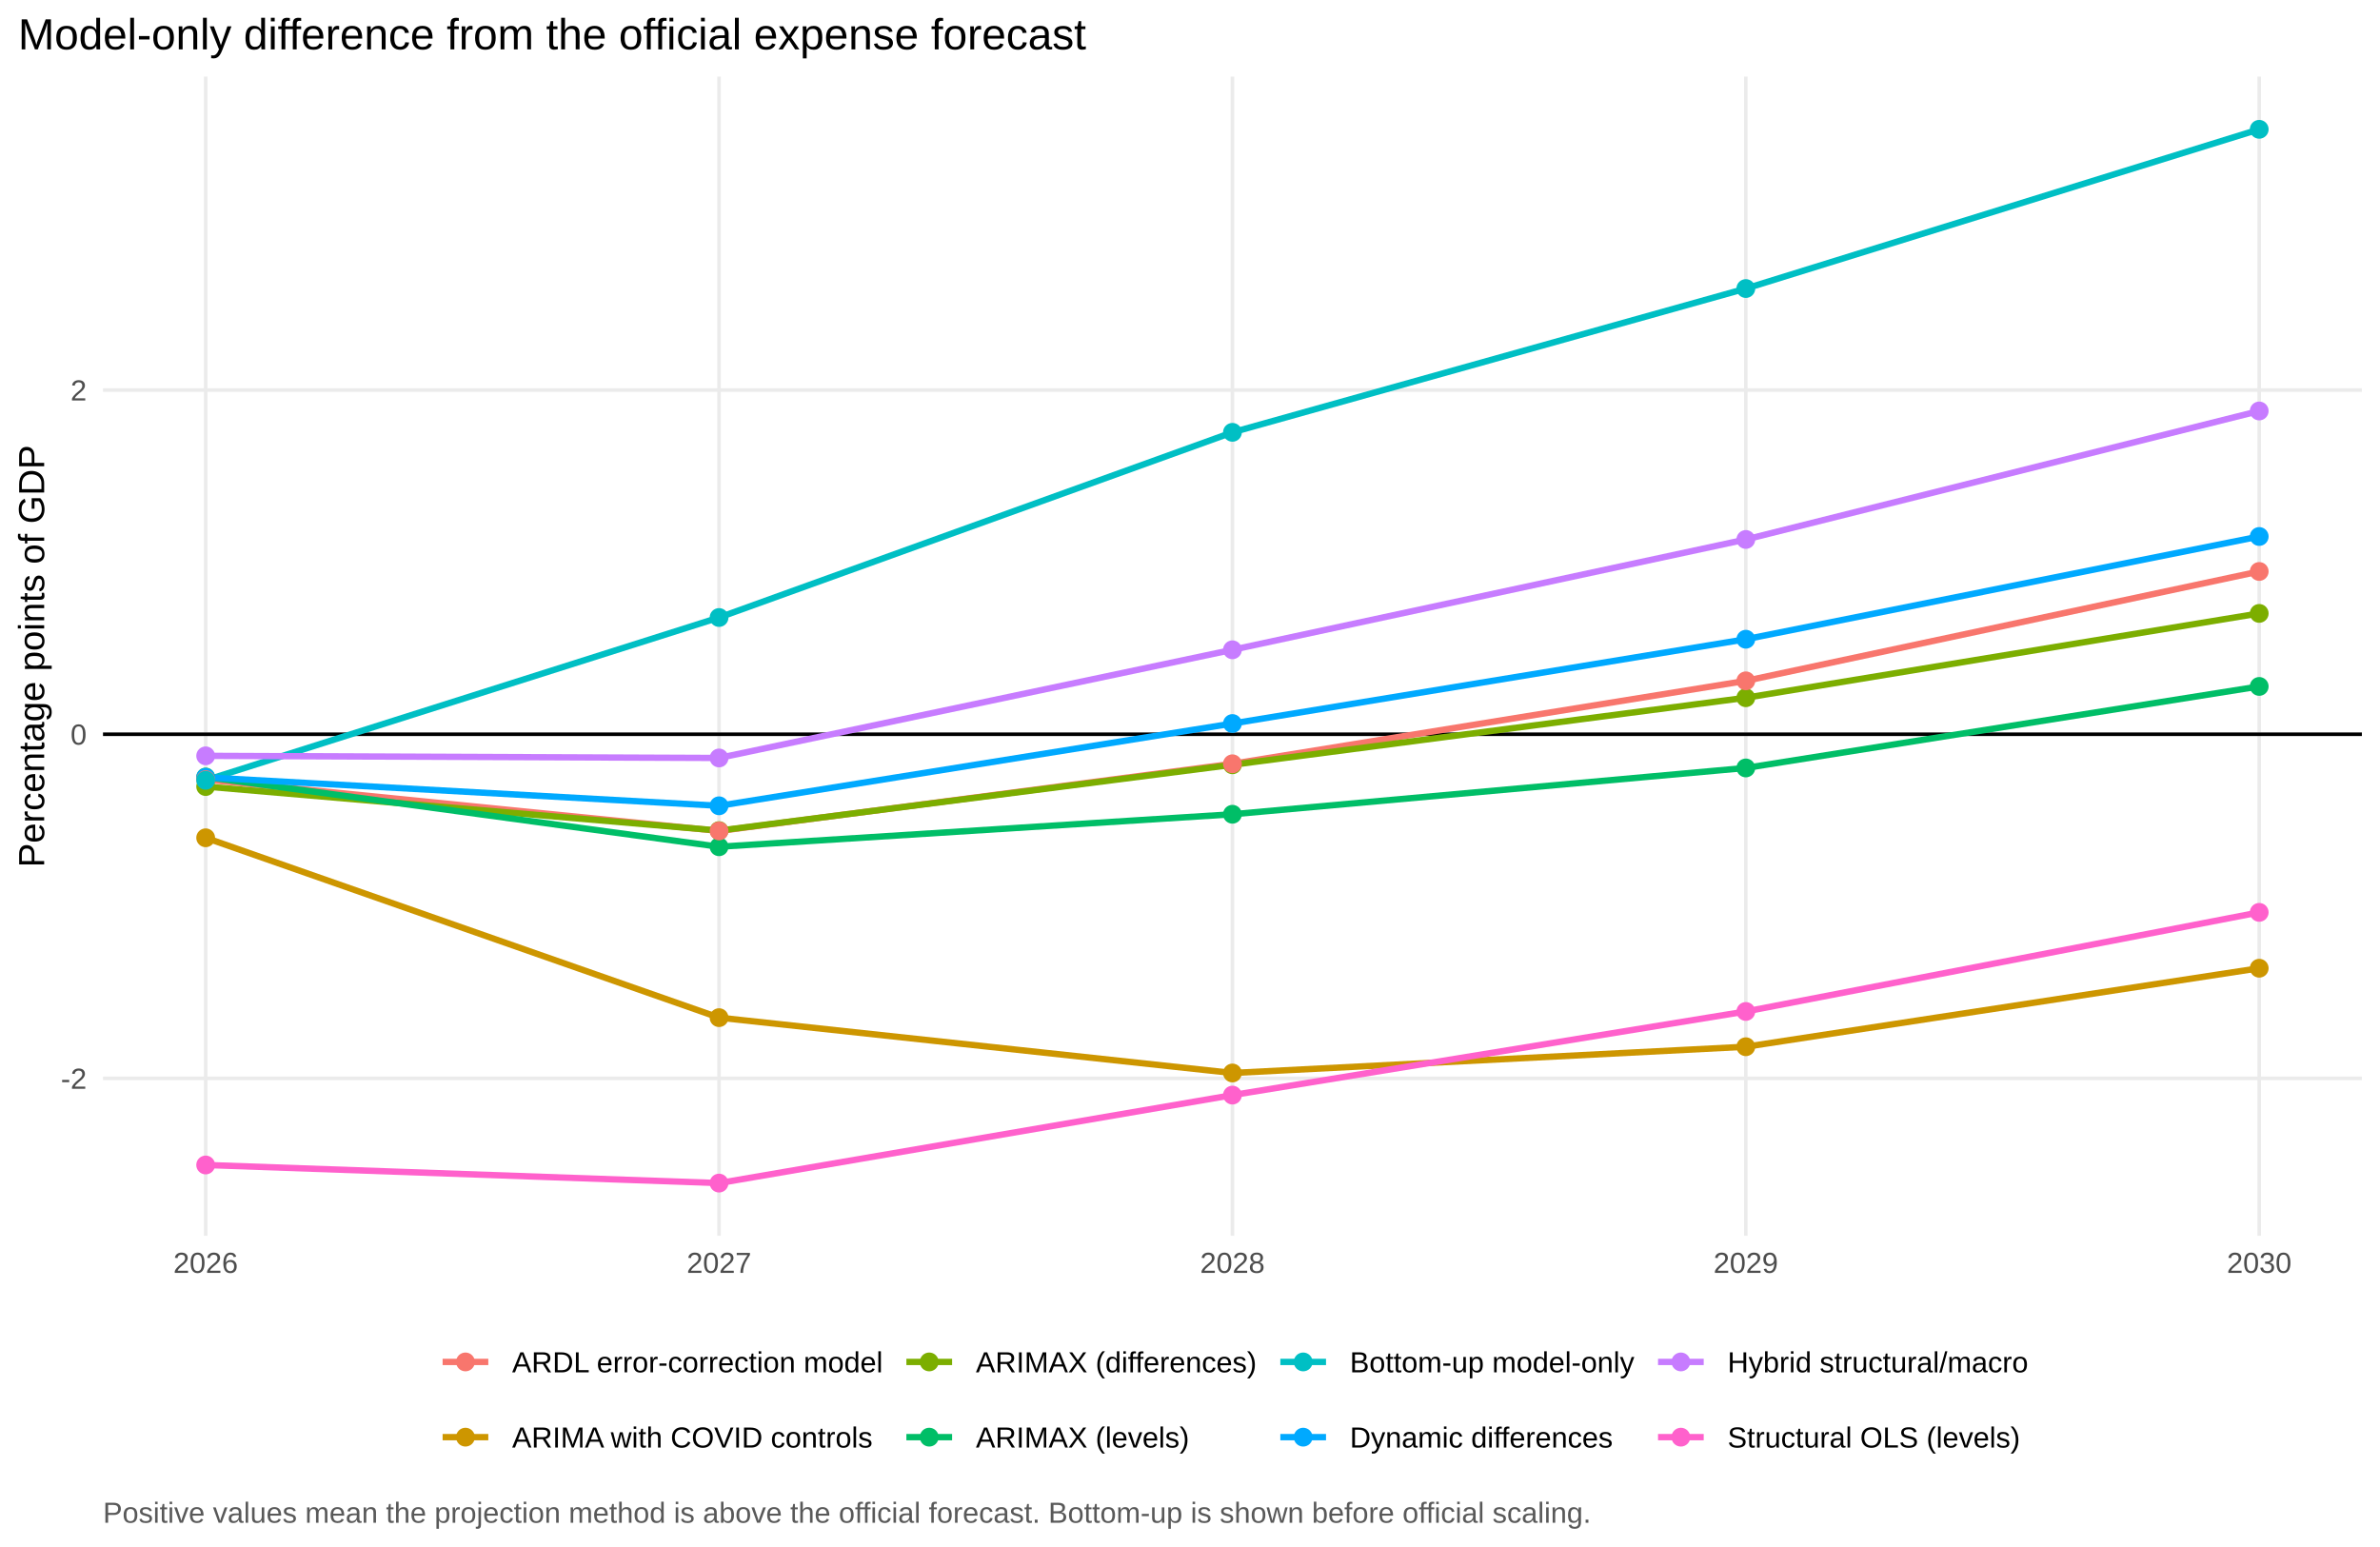
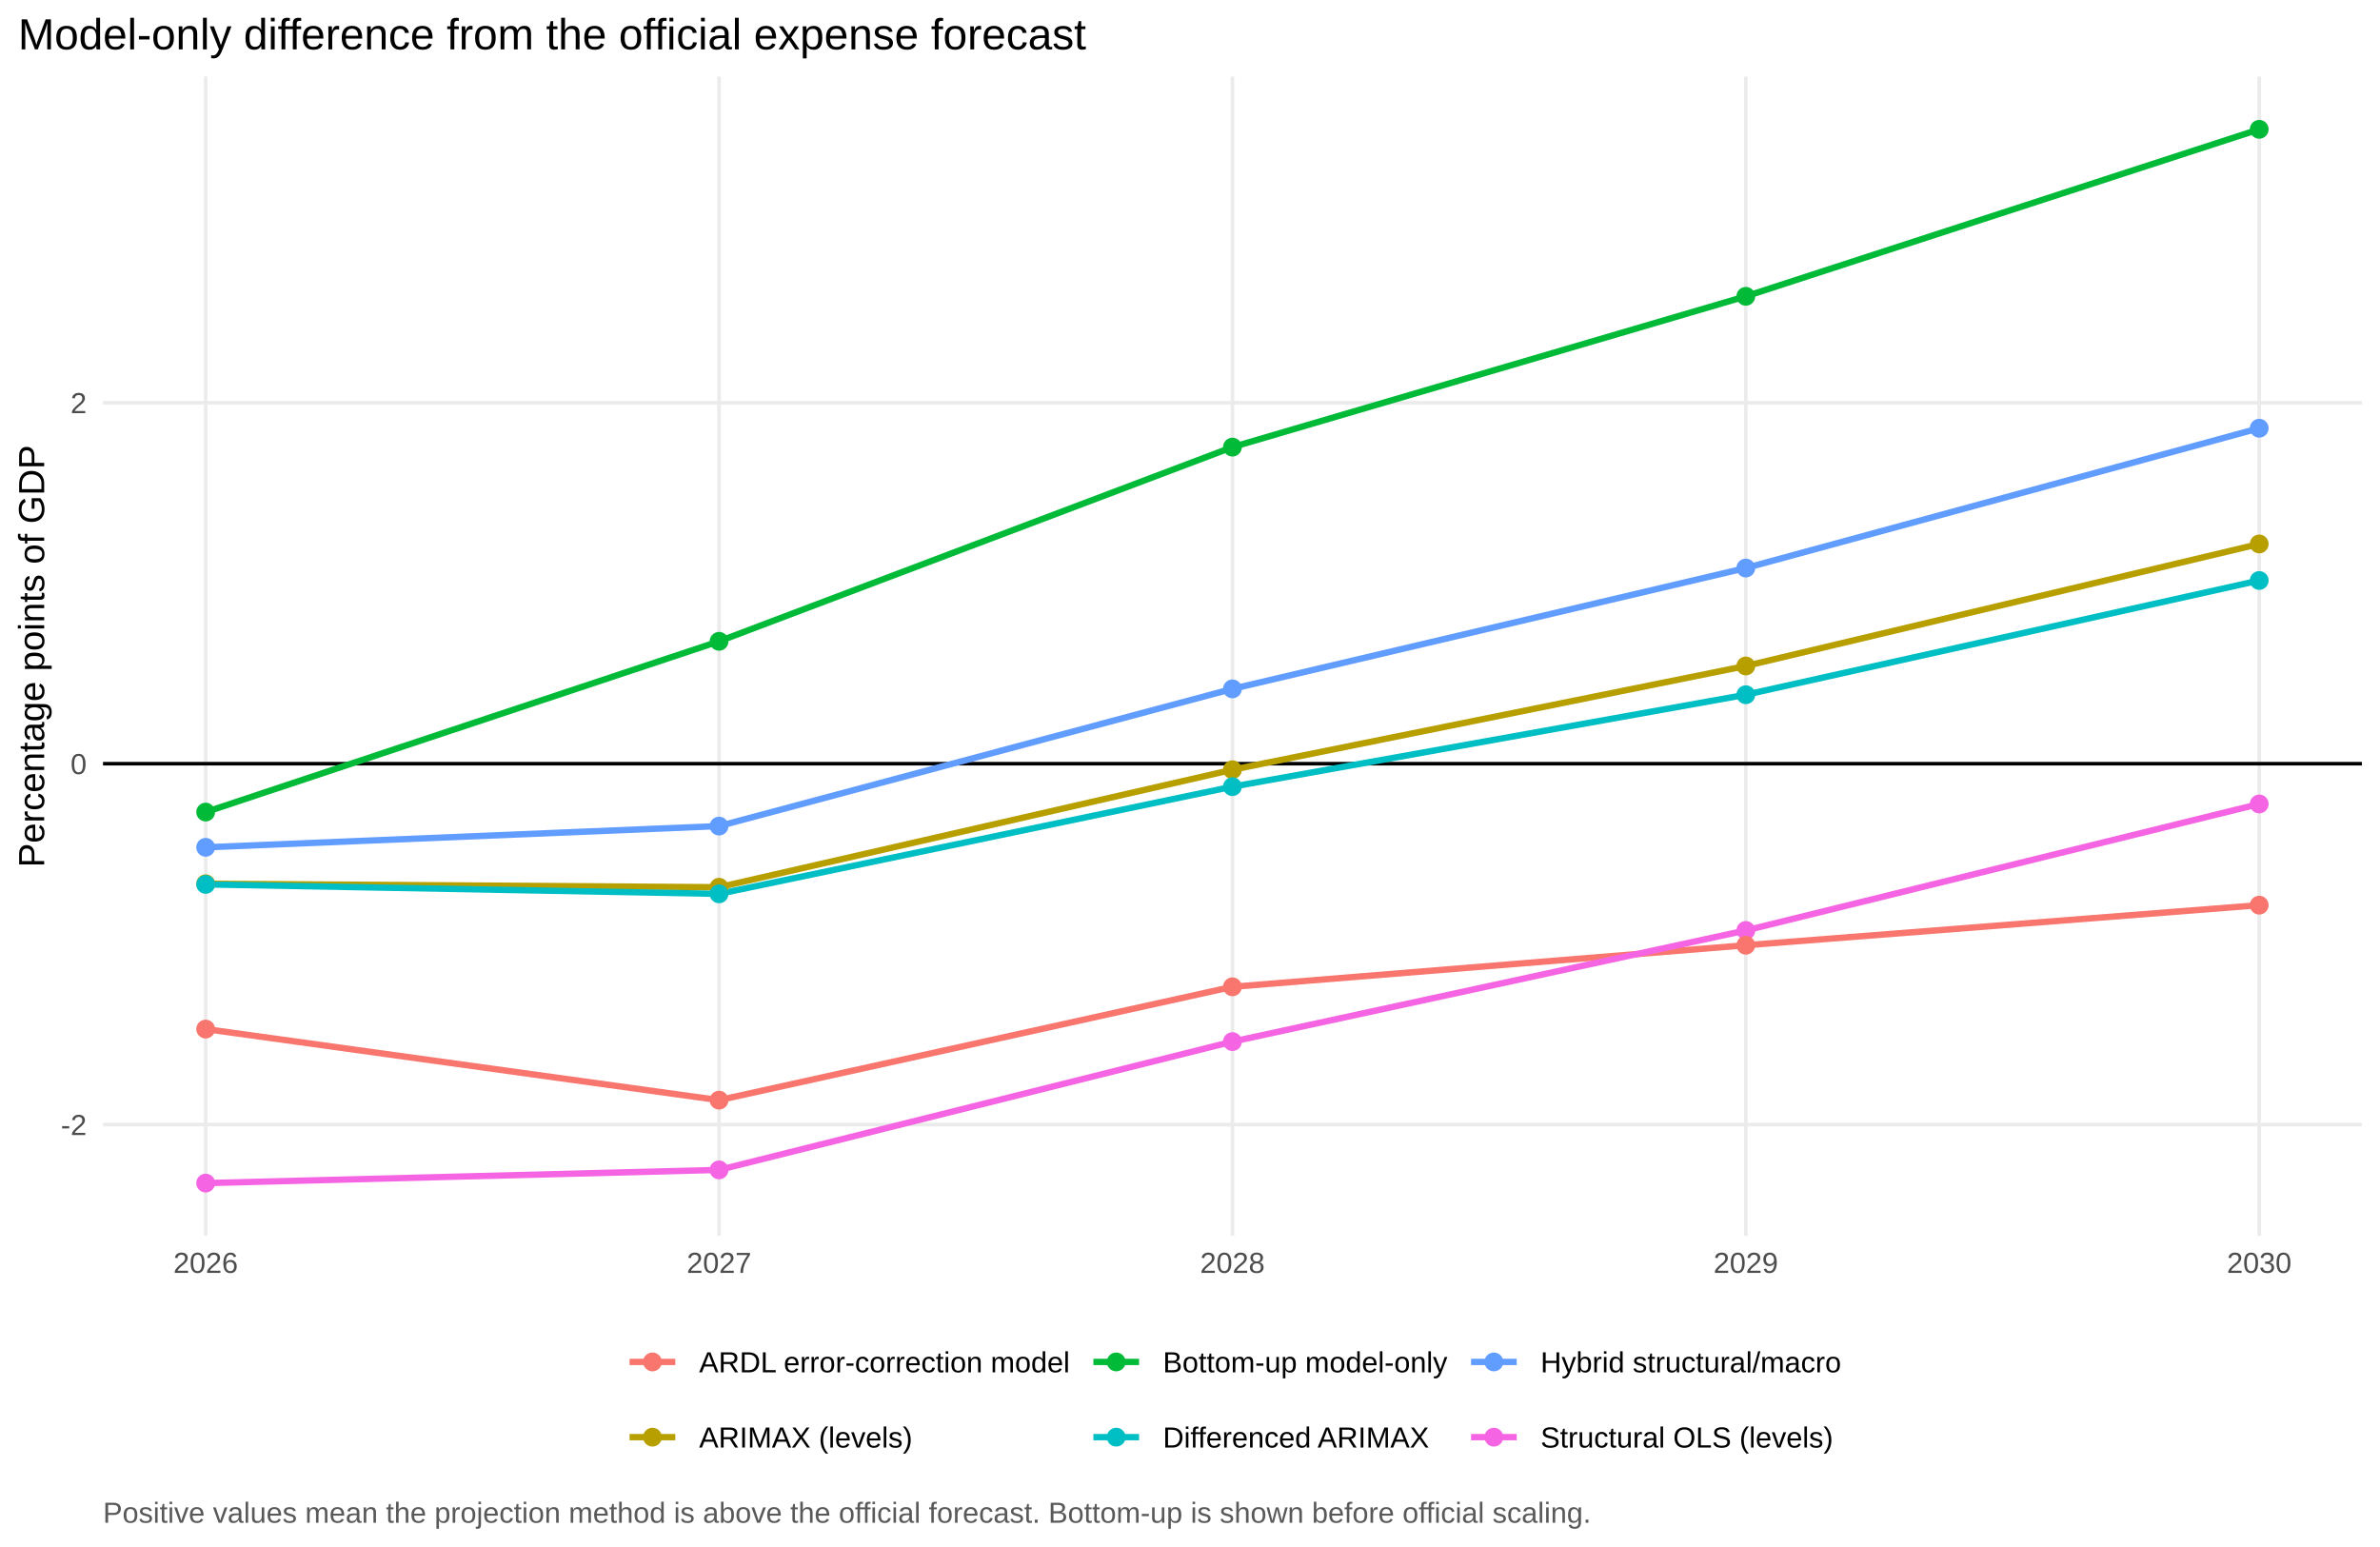
<svg xmlns="http://www.w3.org/2000/svg" width="720.00pt" height="468.00pt" viewBox="0 0 720.00 468.00">
  <g class="svglite">
    <defs>
      <style type="text/css">
    .svglite line, .svglite polyline, .svglite polygon, .svglite path, .svglite rect, .svglite circle {
      fill: none;
      stroke: #000000;
      stroke-linecap: round;
      stroke-linejoin: round;
      stroke-miterlimit: 10.00;
    }
    .svglite text {
      white-space: pre;
    }
    .svglite g.glyphgroup path {
      fill: inherit;
      stroke: none;
    }
  </style>
    </defs>
    <rect width="100%" height="100%" style="stroke: none; fill: #FFFFFF;" />
    <defs>
      <clipPath id="cpMC4wMHw3MjAuMDB8MC4wMHw0NjguMDA=">
        <rect x="0.00" y="0.00" width="720.00" height="468.00" />
      </clipPath>
    </defs>
    <g clip-path="url(#cpMC4wMHw3MjAuMDB8MC4wMHw0NjguMDA=)">
      <rect x="0.00" y="-0" width="720.00" height="468.00" style="stroke-width: 1.07; stroke: none; fill: #FFFFFF;" />
    </g>
    <defs>
      <clipPath id="cpMzEuMTZ8NzE0LjUyfDIzLjE4fDM3My44NQ==">
        <rect x="31.16" y="23.18" width="683.36" height="350.67" />
      </clipPath>
    </defs>
    <g clip-path="url(#cpMzEuMTZ8NzE0LjUyfDIzLjE4fDM3My44NQ==)">
-       <polyline points="31.16,326.23 714.52,326.23 " style="stroke-width: 1.07; stroke: #EBEBEB; stroke-linecap: butt;" />
-       <polyline points="31.16,222.12 714.52,222.12 " style="stroke-width: 1.07; stroke: #EBEBEB; stroke-linecap: butt;" />
-       <polyline points="31.16,118.00 714.52,118.00 " style="stroke-width: 1.07; stroke: #EBEBEB; stroke-linecap: butt;" />
+       <polyline points="31.16,340.23 714.52,340.23 " style="stroke-width: 1.07; stroke: #EBEBEB; stroke-linecap: butt;" />
+       <polyline points="31.16,231.04 714.52,231.04 " style="stroke-width: 1.07; stroke: #EBEBEB; stroke-linecap: butt;" />
+       <polyline points="31.16,121.85 714.52,121.85 " style="stroke-width: 1.07; stroke: #EBEBEB; stroke-linecap: butt;" />
      <polyline points="62.22,373.85 62.22,23.18 " style="stroke-width: 1.07; stroke: #EBEBEB; stroke-linecap: butt;" />
      <polyline points="217.53,373.85 217.53,23.18 " style="stroke-width: 1.07; stroke: #EBEBEB; stroke-linecap: butt;" />
      <polyline points="372.84,373.85 372.84,23.18 " style="stroke-width: 1.07; stroke: #EBEBEB; stroke-linecap: butt;" />
      <polyline points="528.15,373.85 528.15,23.18 " style="stroke-width: 1.07; stroke: #EBEBEB; stroke-linecap: butt;" />
      <polyline points="683.46,373.85 683.46,23.18 " style="stroke-width: 1.07; stroke: #EBEBEB; stroke-linecap: butt;" />
-       <line x1="31.16" y1="222.12" x2="714.52" y2="222.12" style="stroke-width: 1.07; stroke-linecap: butt;" />
-       <polyline points="62.22,235.85 217.53,251.38 372.84,231.06 528.15,205.97 683.46,172.88 " style="stroke-width: 1.92; stroke: #F8766D; stroke-linecap: butt;" />
-       <polyline points="62.22,253.45 217.53,307.86 372.84,324.60 528.15,316.66 683.46,292.91 " style="stroke-width: 1.92; stroke: #CD9600; stroke-linecap: butt;" />
-       <polyline points="62.22,237.95 217.53,251.28 372.84,231.36 528.15,211.08 683.46,185.57 " style="stroke-width: 1.92; stroke: #7CAE00; stroke-linecap: butt;" />
-       <polyline points="62.22,235.06 217.53,256.16 372.84,246.33 528.15,232.32 683.46,207.66 " style="stroke-width: 1.92; stroke: #00BE67; stroke-linecap: butt;" />
-       <polyline points="62.22,236.06 217.53,186.81 372.84,130.79 528.15,87.29 683.46,39.12 " style="stroke-width: 1.92; stroke: #00BFC4; stroke-linecap: butt;" />
-       <polyline points="62.22,235.17 217.53,243.77 372.84,218.88 528.15,193.38 683.46,162.30 " style="stroke-width: 1.92; stroke: #00A9FF; stroke-linecap: butt;" />
-       <polyline points="62.22,228.66 217.53,229.30 372.84,196.58 528.15,163.20 683.46,124.33 " style="stroke-width: 1.92; stroke: #C77CFF; stroke-linecap: butt;" />
-       <polyline points="62.22,352.43 217.53,357.91 372.84,331.29 528.15,305.99 683.46,276.01 " style="stroke-width: 1.92; stroke: #FF61CC; stroke-linecap: butt;" />
-       <circle cx="62.22" cy="352.43" r="2.49" style="stroke-width: 0.71; stroke: #FF61CC; fill: #FF61CC;" />
-       <circle cx="62.22" cy="235.06" r="2.49" style="stroke-width: 0.71; stroke: #00BE67; fill: #00BE67;" />
-       <circle cx="62.22" cy="237.95" r="2.49" style="stroke-width: 0.71; stroke: #7CAE00; fill: #7CAE00;" />
-       <circle cx="62.22" cy="235.17" r="2.49" style="stroke-width: 0.71; stroke: #00A9FF; fill: #00A9FF;" />
-       <circle cx="62.22" cy="228.66" r="2.49" style="stroke-width: 0.71; stroke: #C77CFF; fill: #C77CFF;" />
-       <circle cx="62.22" cy="235.85" r="2.49" style="stroke-width: 0.71; stroke: #F8766D; fill: #F8766D;" />
-       <circle cx="62.22" cy="253.45" r="2.49" style="stroke-width: 0.71; stroke: #CD9600; fill: #CD9600;" />
-       <circle cx="217.53" cy="357.91" r="2.49" style="stroke-width: 0.71; stroke: #FF61CC; fill: #FF61CC;" />
-       <circle cx="217.53" cy="256.16" r="2.49" style="stroke-width: 0.71; stroke: #00BE67; fill: #00BE67;" />
-       <circle cx="217.53" cy="251.28" r="2.49" style="stroke-width: 0.71; stroke: #7CAE00; fill: #7CAE00;" />
-       <circle cx="217.53" cy="243.77" r="2.49" style="stroke-width: 0.71; stroke: #00A9FF; fill: #00A9FF;" />
-       <circle cx="217.53" cy="229.30" r="2.49" style="stroke-width: 0.71; stroke: #C77CFF; fill: #C77CFF;" />
-       <circle cx="217.53" cy="251.38" r="2.49" style="stroke-width: 0.71; stroke: #F8766D; fill: #F8766D;" />
-       <circle cx="217.53" cy="307.86" r="2.49" style="stroke-width: 0.71; stroke: #CD9600; fill: #CD9600;" />
-       <circle cx="372.84" cy="331.29" r="2.49" style="stroke-width: 0.71; stroke: #FF61CC; fill: #FF61CC;" />
-       <circle cx="372.84" cy="246.33" r="2.49" style="stroke-width: 0.71; stroke: #00BE67; fill: #00BE67;" />
-       <circle cx="372.84" cy="231.36" r="2.49" style="stroke-width: 0.71; stroke: #7CAE00; fill: #7CAE00;" />
-       <circle cx="372.84" cy="218.88" r="2.49" style="stroke-width: 0.71; stroke: #00A9FF; fill: #00A9FF;" />
-       <circle cx="372.84" cy="196.58" r="2.49" style="stroke-width: 0.71; stroke: #C77CFF; fill: #C77CFF;" />
-       <circle cx="372.84" cy="231.06" r="2.49" style="stroke-width: 0.71; stroke: #F8766D; fill: #F8766D;" />
-       <circle cx="372.84" cy="324.60" r="2.49" style="stroke-width: 0.71; stroke: #CD9600; fill: #CD9600;" />
-       <circle cx="528.15" cy="305.99" r="2.49" style="stroke-width: 0.71; stroke: #FF61CC; fill: #FF61CC;" />
-       <circle cx="528.15" cy="232.32" r="2.49" style="stroke-width: 0.71; stroke: #00BE67; fill: #00BE67;" />
-       <circle cx="528.15" cy="211.08" r="2.49" style="stroke-width: 0.71; stroke: #7CAE00; fill: #7CAE00;" />
-       <circle cx="528.15" cy="193.38" r="2.49" style="stroke-width: 0.71; stroke: #00A9FF; fill: #00A9FF;" />
-       <circle cx="528.15" cy="163.20" r="2.49" style="stroke-width: 0.71; stroke: #C77CFF; fill: #C77CFF;" />
-       <circle cx="528.15" cy="205.97" r="2.49" style="stroke-width: 0.71; stroke: #F8766D; fill: #F8766D;" />
-       <circle cx="528.15" cy="316.66" r="2.49" style="stroke-width: 0.71; stroke: #CD9600; fill: #CD9600;" />
-       <circle cx="683.46" cy="276.01" r="2.49" style="stroke-width: 0.71; stroke: #FF61CC; fill: #FF61CC;" />
-       <circle cx="683.46" cy="207.66" r="2.49" style="stroke-width: 0.71; stroke: #00BE67; fill: #00BE67;" />
-       <circle cx="683.46" cy="185.57" r="2.49" style="stroke-width: 0.71; stroke: #7CAE00; fill: #7CAE00;" />
-       <circle cx="683.46" cy="162.30" r="2.49" style="stroke-width: 0.71; stroke: #00A9FF; fill: #00A9FF;" />
-       <circle cx="683.46" cy="124.33" r="2.49" style="stroke-width: 0.71; stroke: #C77CFF; fill: #C77CFF;" />
-       <circle cx="683.46" cy="172.88" r="2.49" style="stroke-width: 0.71; stroke: #F8766D; fill: #F8766D;" />
-       <circle cx="683.46" cy="292.91" r="2.49" style="stroke-width: 0.71; stroke: #CD9600; fill: #CD9600;" />
-       <circle cx="62.22" cy="236.06" r="2.49" style="stroke-width: 0.71; stroke: #00BFC4; fill: #00BFC4;" />
-       <circle cx="217.53" cy="186.81" r="2.49" style="stroke-width: 0.71; stroke: #00BFC4; fill: #00BFC4;" />
-       <circle cx="372.84" cy="130.79" r="2.49" style="stroke-width: 0.71; stroke: #00BFC4; fill: #00BFC4;" />
-       <circle cx="528.15" cy="87.29" r="2.49" style="stroke-width: 0.71; stroke: #00BFC4; fill: #00BFC4;" />
-       <circle cx="683.46" cy="39.12" r="2.49" style="stroke-width: 0.71; stroke: #00BFC4; fill: #00BFC4;" />
+       <line x1="31.16" y1="231.04" x2="714.52" y2="231.04" style="stroke-width: 1.07; stroke-linecap: butt;" />
+       <polyline points="62.22,311.32 217.53,332.82 372.84,298.53 528.15,285.95 683.46,273.83 " style="stroke-width: 1.92; stroke: #F8766D; stroke-linecap: butt;" />
+       <polyline points="62.22,267.35 217.53,268.40 372.84,232.86 528.15,201.47 683.46,164.56 " style="stroke-width: 1.92; stroke: #B79F00; stroke-linecap: butt;" />
+       <polyline points="62.22,245.67 217.53,194.01 372.84,135.26 528.15,89.64 683.46,39.12 " style="stroke-width: 1.92; stroke: #00BA38; stroke-linecap: butt;" />
+       <polyline points="62.22,267.55 217.53,270.41 372.84,237.98 528.15,210.17 683.46,175.61 " style="stroke-width: 1.92; stroke: #00BFC4; stroke-linecap: butt;" />
+       <polyline points="62.22,256.33 217.53,249.91 372.84,208.40 528.15,171.84 683.46,129.55 " style="stroke-width: 1.92; stroke: #619CFF; stroke-linecap: butt;" />
+       <polyline points="62.22,357.91 217.53,353.92 372.84,315.11 528.15,281.48 683.46,243.22 " style="stroke-width: 1.92; stroke: #F564E3; stroke-linecap: butt;" />
+       <circle cx="62.22" cy="357.91" r="2.49" style="stroke-width: 0.71; stroke: #F564E3; fill: #F564E3;" />
+       <circle cx="62.22" cy="267.35" r="2.49" style="stroke-width: 0.71; stroke: #B79F00; fill: #B79F00;" />
+       <circle cx="62.22" cy="267.55" r="2.49" style="stroke-width: 0.71; stroke: #00BFC4; fill: #00BFC4;" />
+       <circle cx="62.22" cy="256.33" r="2.49" style="stroke-width: 0.71; stroke: #619CFF; fill: #619CFF;" />
+       <circle cx="62.22" cy="311.32" r="2.49" style="stroke-width: 0.71; stroke: #F8766D; fill: #F8766D;" />
+       <circle cx="217.53" cy="353.92" r="2.49" style="stroke-width: 0.71; stroke: #F564E3; fill: #F564E3;" />
+       <circle cx="217.53" cy="268.40" r="2.49" style="stroke-width: 0.71; stroke: #B79F00; fill: #B79F00;" />
+       <circle cx="217.53" cy="270.41" r="2.49" style="stroke-width: 0.71; stroke: #00BFC4; fill: #00BFC4;" />
+       <circle cx="217.53" cy="249.91" r="2.49" style="stroke-width: 0.71; stroke: #619CFF; fill: #619CFF;" />
+       <circle cx="217.53" cy="332.82" r="2.49" style="stroke-width: 0.71; stroke: #F8766D; fill: #F8766D;" />
+       <circle cx="372.84" cy="315.11" r="2.49" style="stroke-width: 0.71; stroke: #F564E3; fill: #F564E3;" />
+       <circle cx="372.84" cy="232.86" r="2.49" style="stroke-width: 0.71; stroke: #B79F00; fill: #B79F00;" />
+       <circle cx="372.84" cy="237.98" r="2.49" style="stroke-width: 0.71; stroke: #00BFC4; fill: #00BFC4;" />
+       <circle cx="372.84" cy="208.40" r="2.49" style="stroke-width: 0.71; stroke: #619CFF; fill: #619CFF;" />
+       <circle cx="372.84" cy="298.53" r="2.49" style="stroke-width: 0.71; stroke: #F8766D; fill: #F8766D;" />
+       <circle cx="528.15" cy="281.48" r="2.49" style="stroke-width: 0.71; stroke: #F564E3; fill: #F564E3;" />
+       <circle cx="528.15" cy="201.47" r="2.49" style="stroke-width: 0.71; stroke: #B79F00; fill: #B79F00;" />
+       <circle cx="528.15" cy="210.17" r="2.49" style="stroke-width: 0.71; stroke: #00BFC4; fill: #00BFC4;" />
+       <circle cx="528.15" cy="171.84" r="2.49" style="stroke-width: 0.71; stroke: #619CFF; fill: #619CFF;" />
+       <circle cx="528.15" cy="285.95" r="2.49" style="stroke-width: 0.71; stroke: #F8766D; fill: #F8766D;" />
+       <circle cx="683.46" cy="243.22" r="2.49" style="stroke-width: 0.71; stroke: #F564E3; fill: #F564E3;" />
+       <circle cx="683.46" cy="164.56" r="2.49" style="stroke-width: 0.71; stroke: #B79F00; fill: #B79F00;" />
+       <circle cx="683.46" cy="175.61" r="2.49" style="stroke-width: 0.71; stroke: #00BFC4; fill: #00BFC4;" />
+       <circle cx="683.46" cy="129.55" r="2.49" style="stroke-width: 0.71; stroke: #619CFF; fill: #619CFF;" />
+       <circle cx="683.46" cy="273.83" r="2.49" style="stroke-width: 0.71; stroke: #F8766D; fill: #F8766D;" />
+       <circle cx="62.22" cy="245.67" r="2.49" style="stroke-width: 0.71; stroke: #00BA38; fill: #00BA38;" />
+       <circle cx="217.53" cy="194.01" r="2.49" style="stroke-width: 0.71; stroke: #00BA38; fill: #00BA38;" />
+       <circle cx="372.84" cy="135.26" r="2.49" style="stroke-width: 0.71; stroke: #00BA38; fill: #00BA38;" />
+       <circle cx="528.15" cy="89.64" r="2.49" style="stroke-width: 0.71; stroke: #00BA38; fill: #00BA38;" />
+       <circle cx="683.46" cy="39.12" r="2.49" style="stroke-width: 0.71; stroke: #00BA38; fill: #00BA38;" />
    </g>
    <g clip-path="url(#cpMC4wMHw3MjAuMDB8MC4wMHw0NjguMDA=)">
-       <text x="26.23" y="329.38" text-anchor="end" style="font-size: 8.80px;fill: #4D4D4D; font-family: &quot;Arial&quot;;" textLength="7.81px" lengthAdjust="spacingAndGlyphs">-2</text>
-       <text x="26.23" y="225.27" text-anchor="end" style="font-size: 8.80px;fill: #4D4D4D; font-family: &quot;Arial&quot;;" textLength="4.89px" lengthAdjust="spacingAndGlyphs">0</text>
-       <text x="26.23" y="121.15" text-anchor="end" style="font-size: 8.80px;fill: #4D4D4D; font-family: &quot;Arial&quot;;" textLength="4.89px" lengthAdjust="spacingAndGlyphs">2</text>
+       <text x="26.23" y="343.38" text-anchor="end" style="font-size: 8.80px;fill: #4D4D4D; font-family: &quot;Arial&quot;;" textLength="7.81px" lengthAdjust="spacingAndGlyphs">-2</text>
+       <text x="26.23" y="234.19" text-anchor="end" style="font-size: 8.80px;fill: #4D4D4D; font-family: &quot;Arial&quot;;" textLength="4.89px" lengthAdjust="spacingAndGlyphs">0</text>
+       <text x="26.23" y="125.00" text-anchor="end" style="font-size: 8.80px;fill: #4D4D4D; font-family: &quot;Arial&quot;;" textLength="4.89px" lengthAdjust="spacingAndGlyphs">2</text>
      <text x="62.22" y="385.08" text-anchor="middle" style="font-size: 8.80px;fill: #4D4D4D; font-family: &quot;Arial&quot;;" textLength="19.56px" lengthAdjust="spacingAndGlyphs">2026</text>
      <text x="217.53" y="385.08" text-anchor="middle" style="font-size: 8.80px;fill: #4D4D4D; font-family: &quot;Arial&quot;;" textLength="19.56px" lengthAdjust="spacingAndGlyphs">2027</text>
      <text x="372.84" y="385.08" text-anchor="middle" style="font-size: 8.80px;fill: #4D4D4D; font-family: &quot;Arial&quot;;" textLength="19.56px" lengthAdjust="spacingAndGlyphs">2028</text>
      <text x="528.15" y="385.08" text-anchor="middle" style="font-size: 8.80px;fill: #4D4D4D; font-family: &quot;Arial&quot;;" textLength="19.56px" lengthAdjust="spacingAndGlyphs">2029</text>
      <text x="683.46" y="385.08" text-anchor="middle" style="font-size: 8.80px;fill: #4D4D4D; font-family: &quot;Arial&quot;;" textLength="19.56px" lengthAdjust="spacingAndGlyphs">2030</text>
      <text transform="translate(13.36,198.51) rotate(-90)" text-anchor="middle" style="font-size: 11.00px; font-family: &quot;Arial&quot;;" textLength="127.91px" lengthAdjust="spacingAndGlyphs">Percentage points of GDP</text>
-       <line x1="133.90" y1="412.01" x2="147.72" y2="412.01" style="stroke-width: 1.92; stroke: #F8766D; stroke-linecap: butt;" />
-       <circle cx="140.81" cy="412.01" r="2.49" style="stroke-width: 0.71; stroke: #F8766D; fill: #F8766D;" />
-       <line x1="133.90" y1="434.77" x2="147.72" y2="434.77" style="stroke-width: 1.92; stroke: #CD9600; stroke-linecap: butt;" />
-       <circle cx="140.81" cy="434.77" r="2.49" style="stroke-width: 0.71; stroke: #CD9600; fill: #CD9600;" />
-       <line x1="274.20" y1="412.01" x2="288.03" y2="412.01" style="stroke-width: 1.92; stroke: #7CAE00; stroke-linecap: butt;" />
-       <circle cx="281.11" cy="412.01" r="2.49" style="stroke-width: 0.71; stroke: #7CAE00; fill: #7CAE00;" />
-       <line x1="274.20" y1="434.77" x2="288.03" y2="434.77" style="stroke-width: 1.92; stroke: #00BE67; stroke-linecap: butt;" />
-       <circle cx="281.11" cy="434.77" r="2.49" style="stroke-width: 0.71; stroke: #00BE67; fill: #00BE67;" />
-       <line x1="387.33" y1="412.01" x2="401.15" y2="412.01" style="stroke-width: 1.92; stroke: #00BFC4; stroke-linecap: butt;" />
-       <circle cx="394.24" cy="412.01" r="2.49" style="stroke-width: 0.71; stroke: #00BFC4; fill: #00BFC4;" />
-       <line x1="387.33" y1="434.77" x2="401.15" y2="434.77" style="stroke-width: 1.92; stroke: #00A9FF; stroke-linecap: butt;" />
-       <circle cx="394.24" cy="434.77" r="2.49" style="stroke-width: 0.71; stroke: #00A9FF; fill: #00A9FF;" />
-       <line x1="501.59" y1="412.01" x2="515.41" y2="412.01" style="stroke-width: 1.92; stroke: #C77CFF; stroke-linecap: butt;" />
-       <circle cx="508.50" cy="412.01" r="2.49" style="stroke-width: 0.71; stroke: #C77CFF; fill: #C77CFF;" />
-       <line x1="501.59" y1="434.77" x2="515.41" y2="434.77" style="stroke-width: 1.92; stroke: #FF61CC; stroke-linecap: butt;" />
-       <circle cx="508.50" cy="434.77" r="2.49" style="stroke-width: 0.71; stroke: #FF61CC; fill: #FF61CC;" />
-       <text x="154.93" y="415.16" style="font-size: 8.80px; font-family: &quot;Arial&quot;;" textLength="112.06px" lengthAdjust="spacingAndGlyphs">ARDL error-correction model</text>
-       <text x="154.93" y="437.92" style="font-size: 8.80px; font-family: &quot;Arial&quot;;" textLength="109.02px" lengthAdjust="spacingAndGlyphs">ARIMA with COVID controls</text>
-       <text x="295.23" y="415.16" style="font-size: 8.80px; font-family: &quot;Arial&quot;;" textLength="84.89px" lengthAdjust="spacingAndGlyphs">ARIMAX (differences)</text>
-       <text x="295.23" y="437.92" style="font-size: 8.80px; font-family: &quot;Arial&quot;;" textLength="64.53px" lengthAdjust="spacingAndGlyphs">ARIMAX (levels)</text>
-       <text x="408.36" y="415.16" style="font-size: 8.80px; font-family: &quot;Arial&quot;;" textLength="86.02px" lengthAdjust="spacingAndGlyphs">Bottom-up model-only</text>
-       <text x="408.36" y="437.92" style="font-size: 8.80px; font-family: &quot;Arial&quot;;" textLength="79.53px" lengthAdjust="spacingAndGlyphs">Dynamic differences</text>
-       <text x="522.62" y="415.16" style="font-size: 8.80px; font-family: &quot;Arial&quot;;" textLength="90.89px" lengthAdjust="spacingAndGlyphs">Hybrid structural/macro</text>
-       <text x="522.62" y="437.92" style="font-size: 8.80px; font-family: &quot;Arial&quot;;" textLength="88.45px" lengthAdjust="spacingAndGlyphs">Structural OLS (levels)</text>
+       <line x1="190.46" y1="412.01" x2="204.29" y2="412.01" style="stroke-width: 1.92; stroke: #F8766D; stroke-linecap: butt;" />
+       <circle cx="197.38" cy="412.01" r="2.49" style="stroke-width: 0.71; stroke: #F8766D; fill: #F8766D;" />
+       <line x1="190.46" y1="434.77" x2="204.29" y2="434.77" style="stroke-width: 1.92; stroke: #B79F00; stroke-linecap: butt;" />
+       <circle cx="197.38" cy="434.77" r="2.49" style="stroke-width: 0.71; stroke: #B79F00; fill: #B79F00;" />
+       <line x1="330.77" y1="412.01" x2="344.59" y2="412.01" style="stroke-width: 1.92; stroke: #00BA38; stroke-linecap: butt;" />
+       <circle cx="337.68" cy="412.01" r="2.49" style="stroke-width: 0.71; stroke: #00BA38; fill: #00BA38;" />
+       <line x1="330.77" y1="434.77" x2="344.59" y2="434.77" style="stroke-width: 1.92; stroke: #00BFC4; stroke-linecap: butt;" />
+       <circle cx="337.68" cy="434.77" r="2.49" style="stroke-width: 0.71; stroke: #00BFC4; fill: #00BFC4;" />
+       <line x1="445.02" y1="412.01" x2="458.84" y2="412.01" style="stroke-width: 1.92; stroke: #619CFF; stroke-linecap: butt;" />
+       <circle cx="451.93" cy="412.01" r="2.49" style="stroke-width: 0.71; stroke: #619CFF; fill: #619CFF;" />
+       <line x1="445.02" y1="434.77" x2="458.84" y2="434.77" style="stroke-width: 1.92; stroke: #F564E3; stroke-linecap: butt;" />
+       <circle cx="451.93" cy="434.77" r="2.49" style="stroke-width: 0.71; stroke: #F564E3; fill: #F564E3;" />
+       <text x="211.50" y="415.16" style="font-size: 8.80px; font-family: &quot;Arial&quot;;" textLength="112.06px" lengthAdjust="spacingAndGlyphs">ARDL error-correction model</text>
+       <text x="211.50" y="437.92" style="font-size: 8.80px; font-family: &quot;Arial&quot;;" textLength="64.53px" lengthAdjust="spacingAndGlyphs">ARIMAX (levels)</text>
+       <text x="351.80" y="415.16" style="font-size: 8.80px; font-family: &quot;Arial&quot;;" textLength="86.02px" lengthAdjust="spacingAndGlyphs">Bottom-up model-only</text>
+       <text x="351.80" y="437.92" style="font-size: 8.80px; font-family: &quot;Arial&quot;;" textLength="80.52px" lengthAdjust="spacingAndGlyphs">Differenced ARIMAX</text>
+       <text x="466.05" y="415.16" style="font-size: 8.80px; font-family: &quot;Arial&quot;;" textLength="90.89px" lengthAdjust="spacingAndGlyphs">Hybrid structural/macro</text>
+       <text x="466.05" y="437.92" style="font-size: 8.80px; font-family: &quot;Arial&quot;;" textLength="88.45px" lengthAdjust="spacingAndGlyphs">Structural OLS (levels)</text>
      <text x="5.48" y="14.93" style="font-size: 13.20px; font-family: &quot;Arial&quot;;" textLength="322.58px" lengthAdjust="spacingAndGlyphs">Model-only difference from the official expense forecast</text>
      <text x="31.16" y="460.67" style="font-size: 8.80px;fill: #595959; font-family: &quot;Arial&quot;;" textLength="449.83px" lengthAdjust="spacingAndGlyphs">Positive values mean the projection method is above the official forecast. Bottom-up is shown before official scaling.</text>
    </g>
  </g>
</svg>
